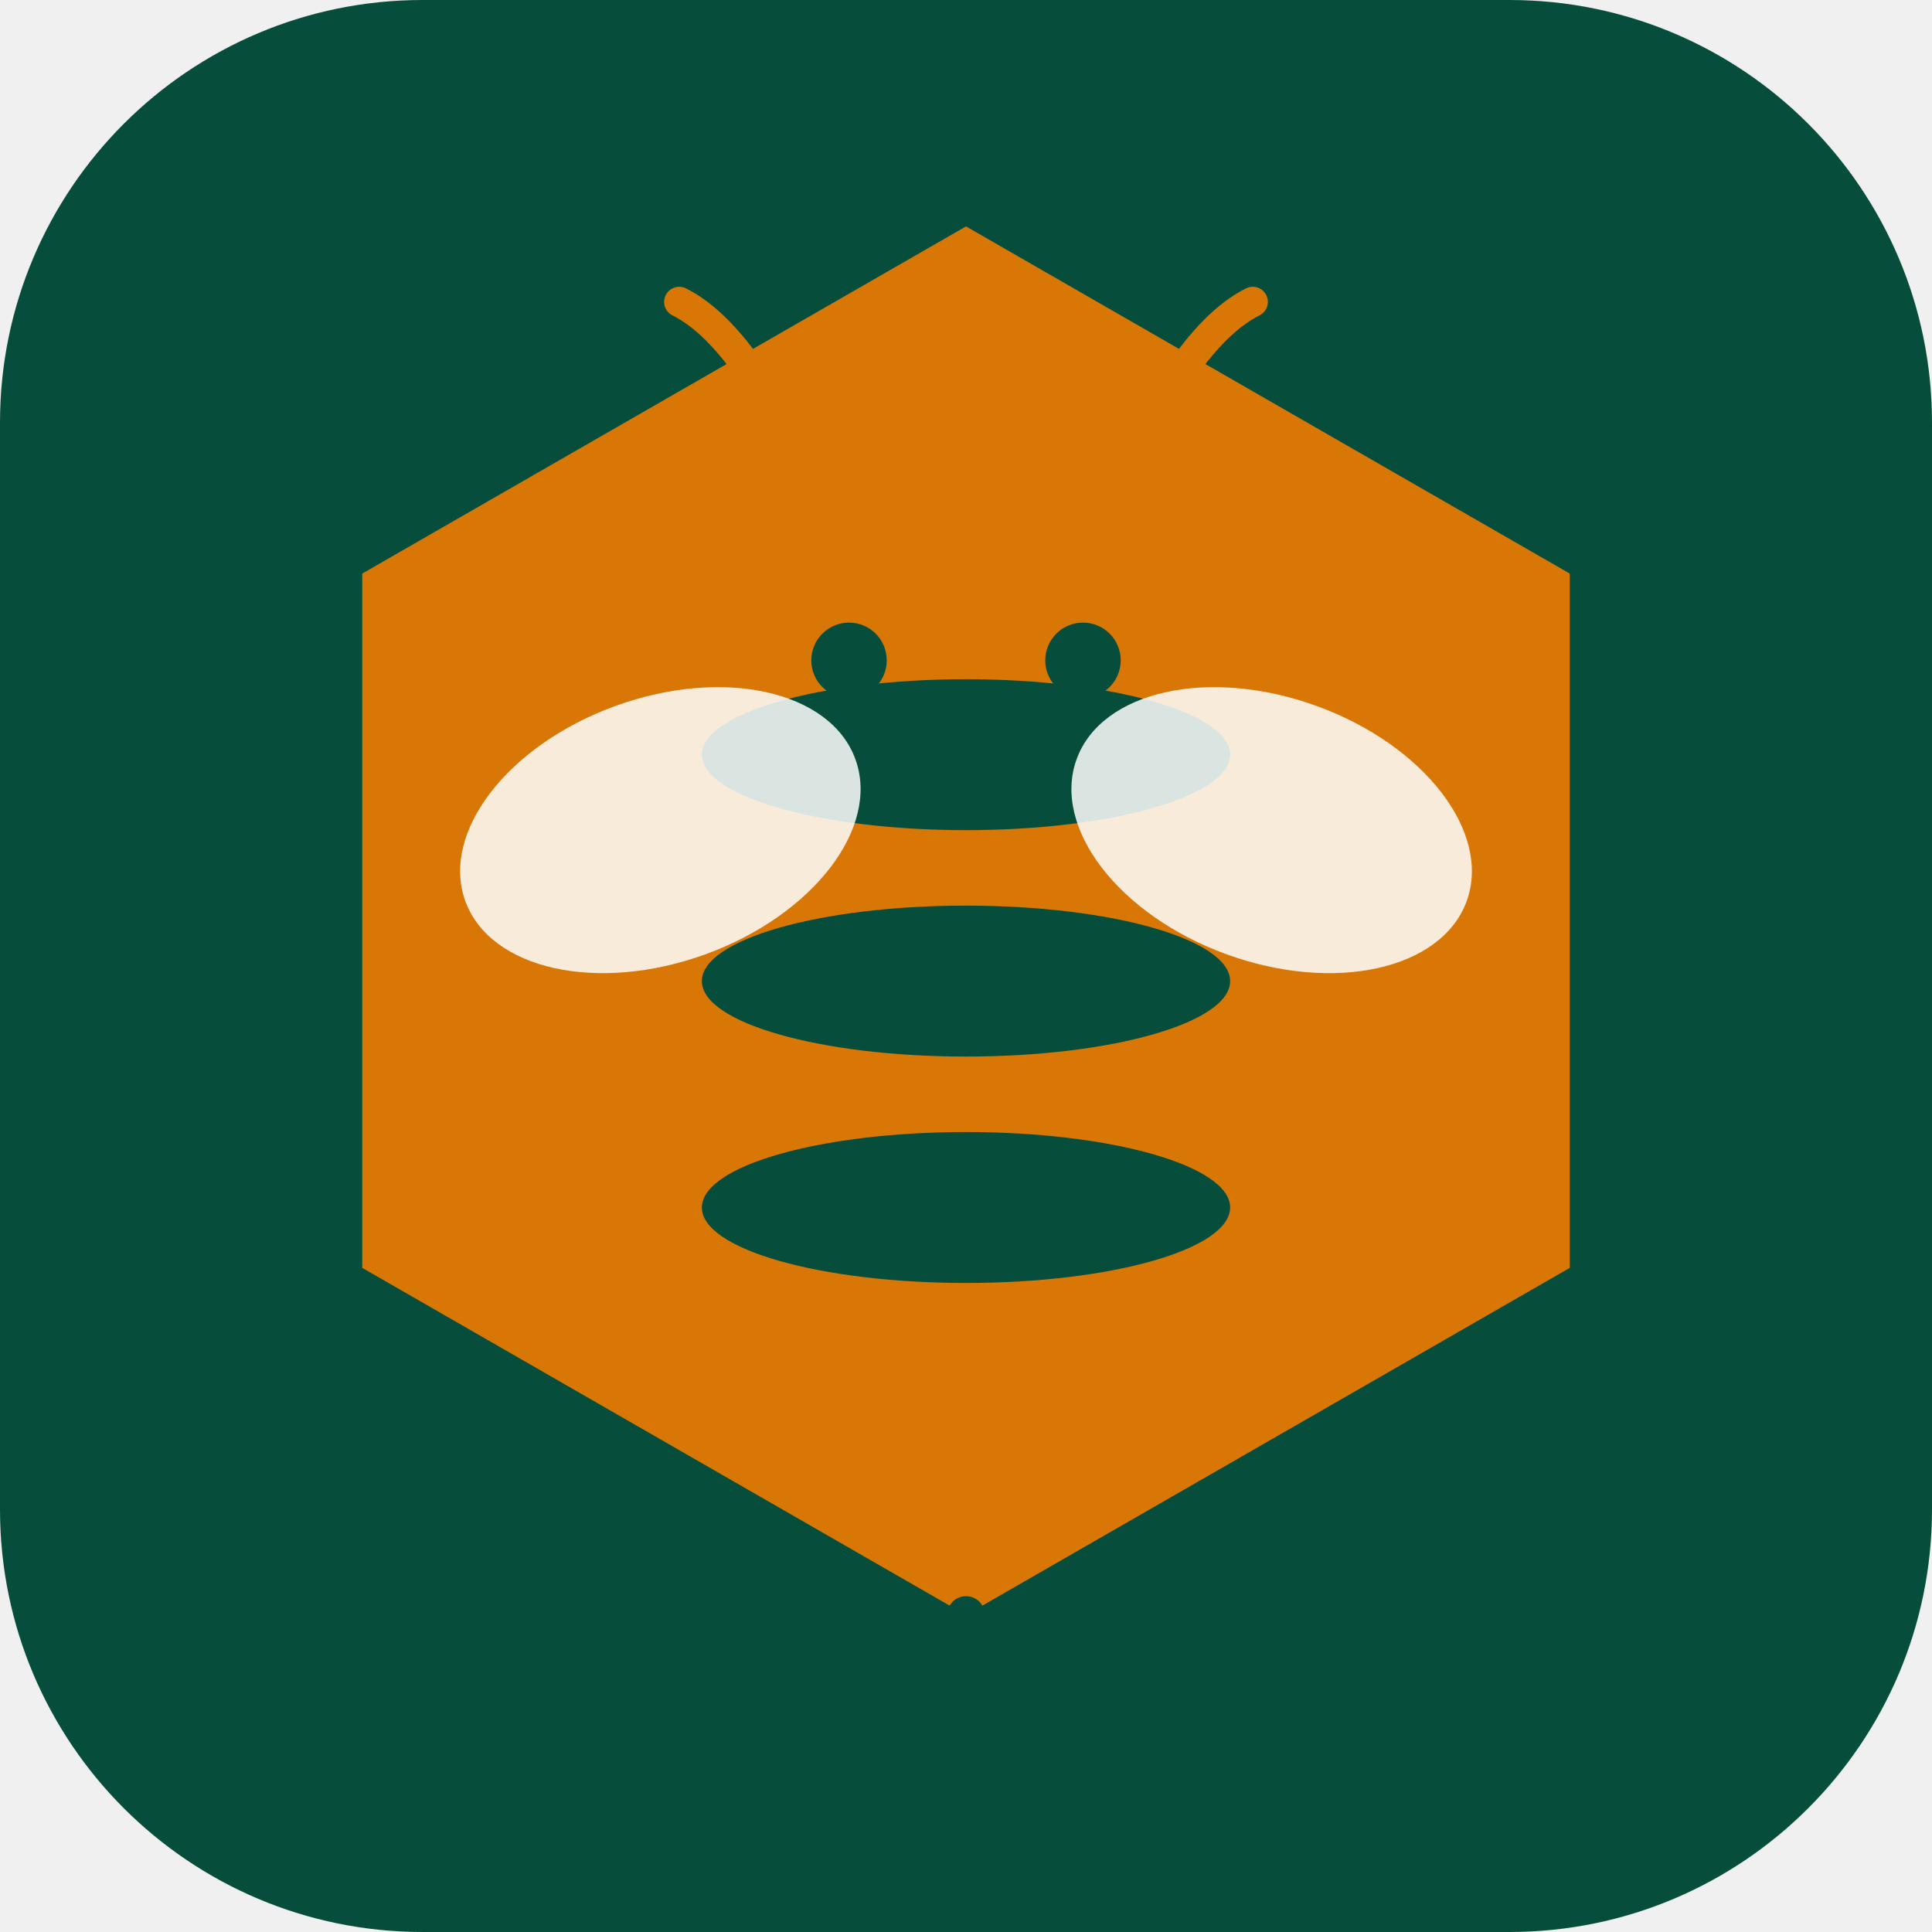
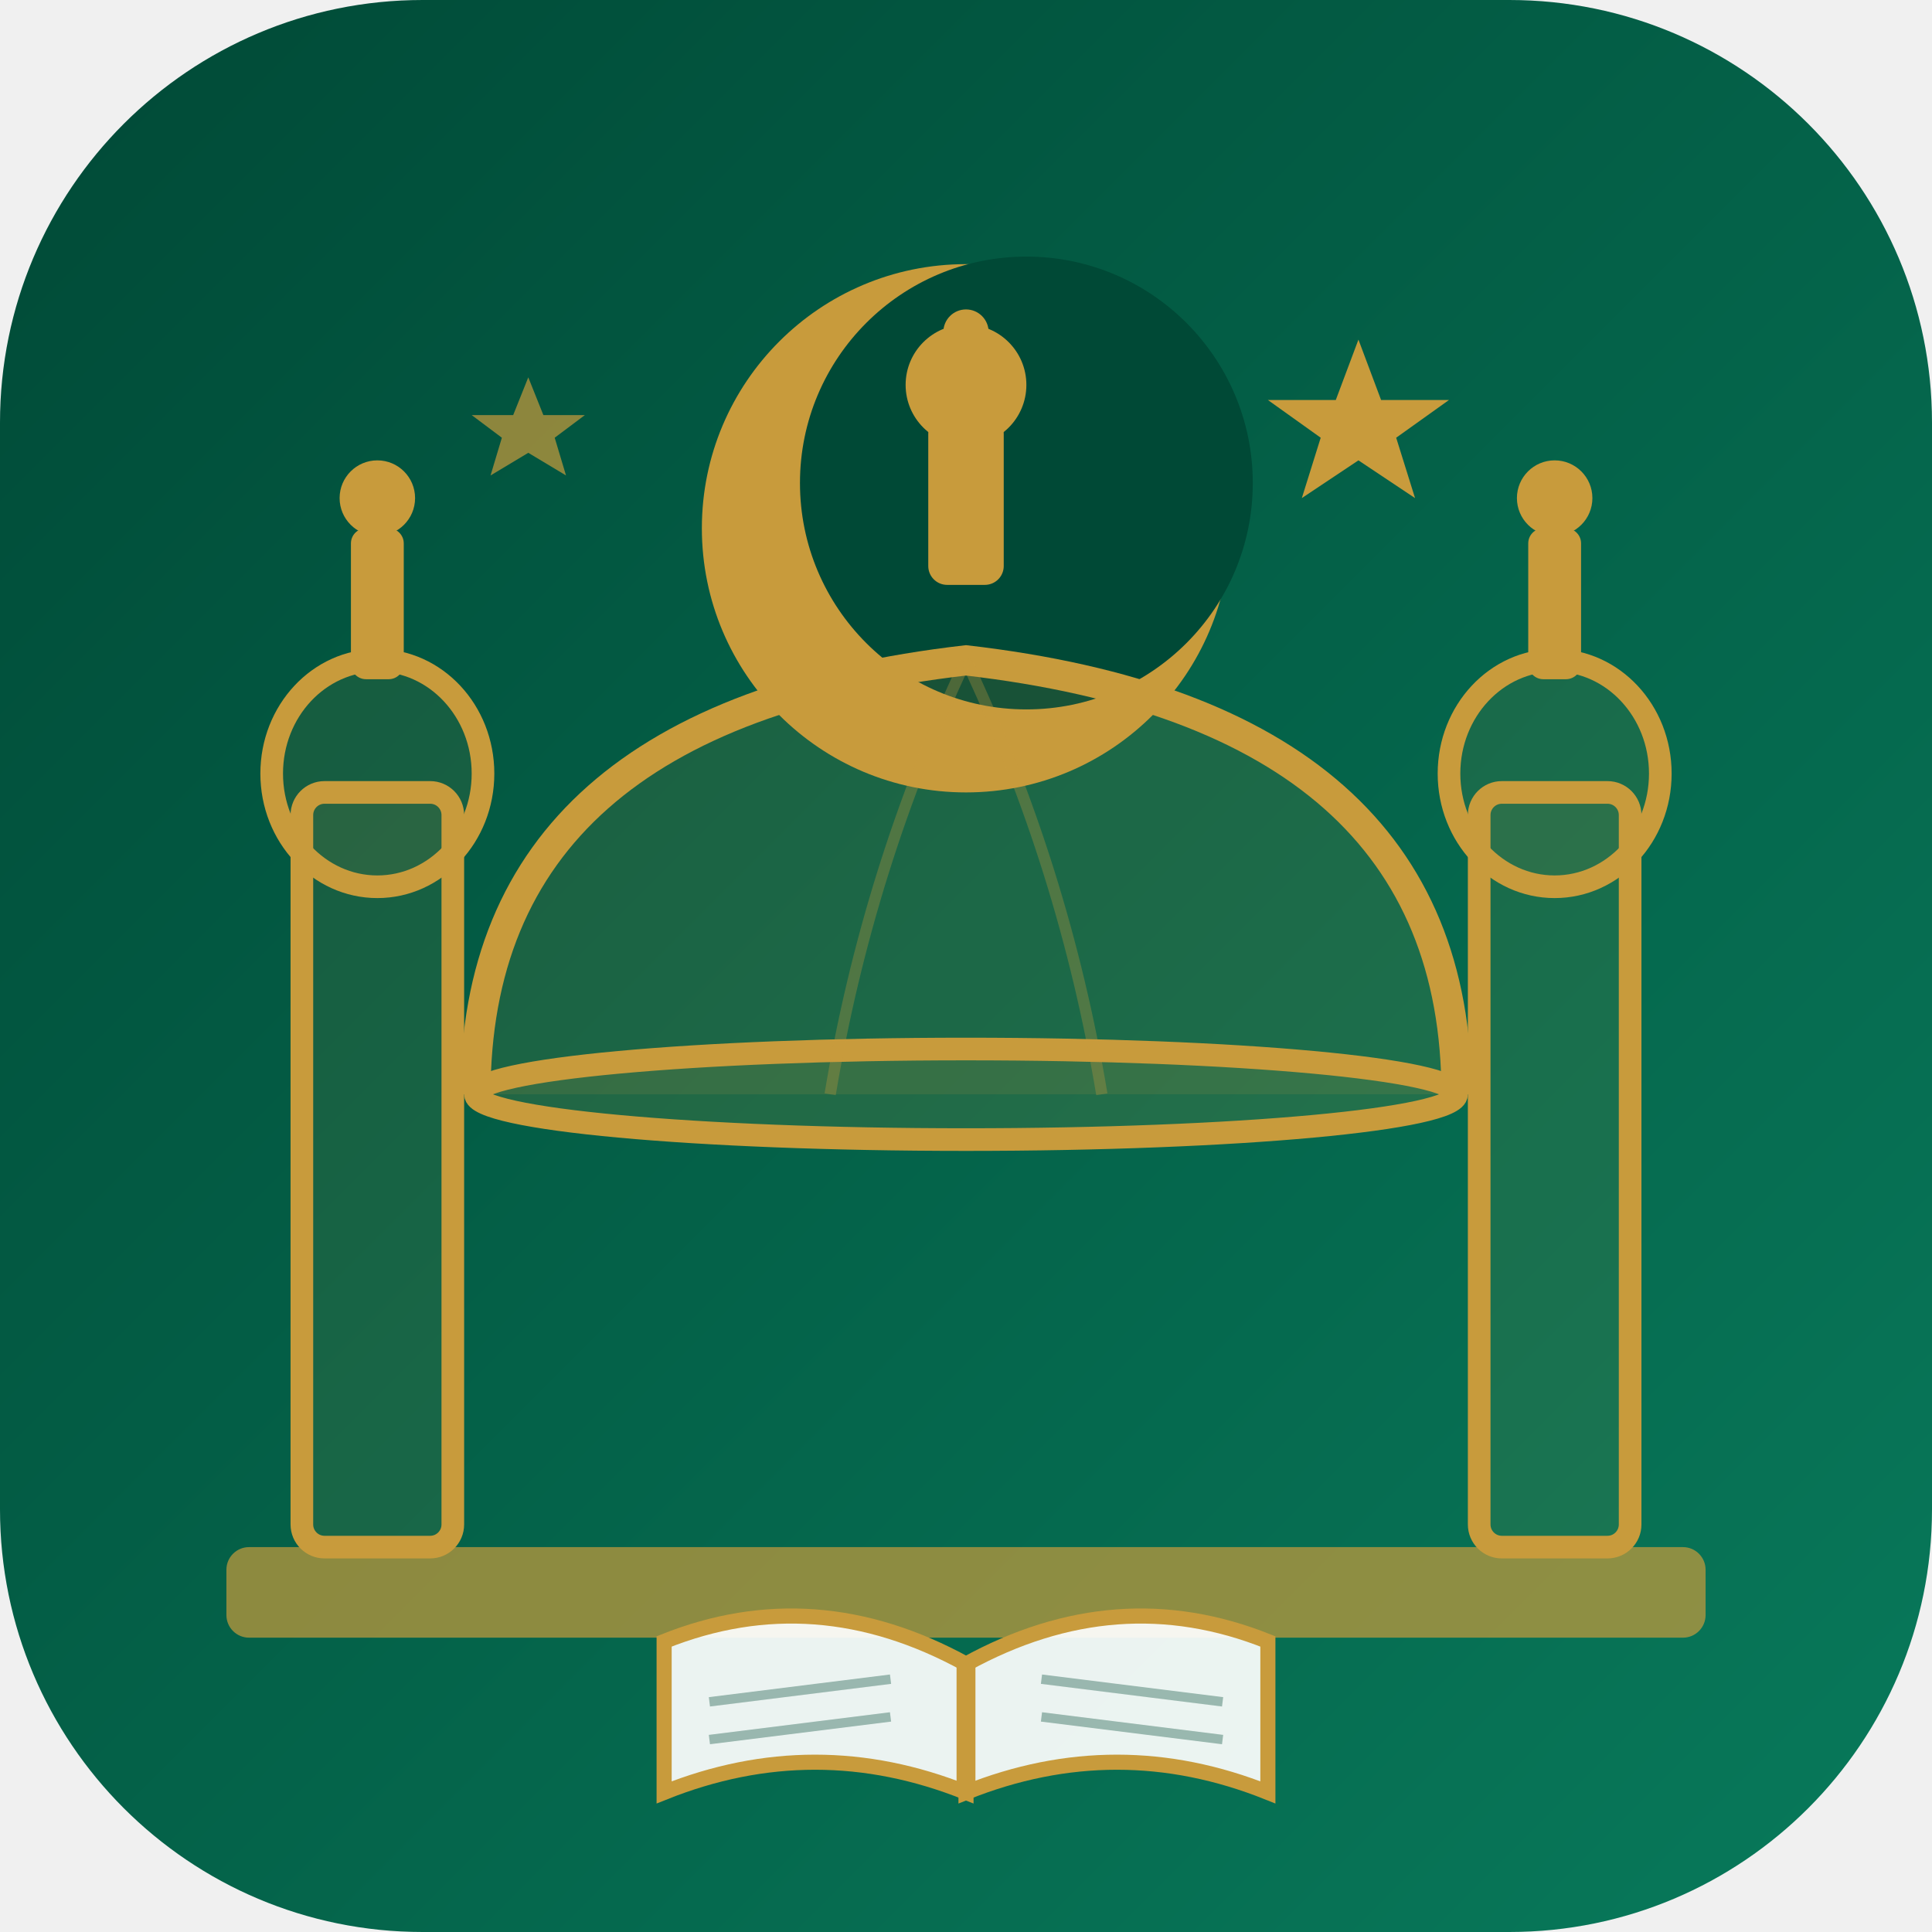
<svg xmlns="http://www.w3.org/2000/svg" viewBox="0 0 512 512">
-   <rect width="512" height="512" rx="112" fill="#064E3B" />
-   <polygon points="256,60 416,152 416,336 256,428 96,336 96,152" fill="#D97706" />
-   <ellipse cx="256" cy="200" rx="70" ry="20" fill="#064E3B" />
-   <ellipse cx="256" cy="260" rx="70" ry="20" fill="#064E3B" />
-   <ellipse cx="256" cy="320" rx="70" ry="20" fill="#064E3B" />
-   <ellipse cx="175" cy="220" rx="55" ry="35" fill="#fff" opacity="0.85" transform="rotate(-20 175 220)" />
-   <ellipse cx="337" cy="220" rx="55" ry="35" fill="#fff" opacity="0.85" transform="rotate(20 337 220)" />
-   <path d="M220 140 Q200 90 180 80" stroke="#D97706" stroke-width="8" stroke-linecap="round" fill="none" />
-   <path d="M292 140 Q312 90 332 80" stroke="#D97706" stroke-width="8" stroke-linecap="round" fill="none" />
-   <circle cx="225" cy="175" r="10" fill="#064E3B" />
-   <circle cx="287" cy="175" r="10" fill="#064E3B" />
-   <path d="M256 428 L256 465" stroke="#064E3B" stroke-width="10" stroke-linecap="round" />
+   <defs>
+     <linearGradient id="bg" x1="0%" y1="0%" x2="100%" y2="100%">
+       <stop offset="0%" stop-color="#004936" />
+       <stop offset="100%" stop-color="#087A5B" />
+     </linearGradient>
+   </defs>
+   <rect width="512" height="512" rx="112" fill="url(#bg)" />
+   <circle cx="256" cy="140" r="70" fill="#C89B3C" />
+   <circle cx="272" cy="128" r="60" fill="#004936" />
+   <polygon points="360,90 366,106 384,106 370,116 375,132 360,122 345,132 350,116 336,106 354,106" fill="#C89B3C" />
+   <polygon points="140,100 144,110 155,110 147,116 150,126 140,120 130,126 133,116 125,110 136,110" fill="#C89B3C" opacity="0.7" />
+   <path d="M126,290 Q126,190 256,175 Q386,190 386,290" fill="rgba(200,155,60,0.12)" stroke="#C89B3C" stroke-width="8" />
+   <ellipse cx="256" cy="290" rx="130" ry="12" fill="rgba(200,155,60,0.15)" stroke="#C89B3C" stroke-width="6" />
+   <path d="M256,175 Q230,230 220,290" fill="none" stroke="rgba(200,155,60,0.3)" stroke-width="3" />
+   <path d="M256,175 Q282,230 292,290" fill="none" stroke="rgba(200,155,60,0.3)" stroke-width="3" />
+   <rect x="246" y="110" width="20" height="45" rx="5" fill="#C89B3C" />
+   <circle cx="256" cy="102" r="16" fill="#C89B3C" />
+   <circle cx="256" cy="88" r="6" fill="#C89B3C" />
+   <rect x="80" y="210" width="40" height="200" rx="6" fill="rgba(200,155,60,0.1)" stroke="#C89B3C" stroke-width="6" />
+   <ellipse cx="100" cy="205" rx="28" ry="30" fill="rgba(200,155,60,0.1)" stroke="#C89B3C" stroke-width="6" />
+   <rect x="93" y="140" width="14" height="40" rx="4" fill="#C89B3C" />
+   <circle cx="100" cy="132" r="10" fill="#C89B3C" />
+   <rect x="392" y="210" width="40" height="200" rx="6" fill="rgba(200,155,60,0.1)" stroke="#C89B3C" stroke-width="6" />
+   <ellipse cx="412" cy="205" rx="28" ry="30" fill="rgba(200,155,60,0.1)" stroke="#C89B3C" stroke-width="6" />
+   <rect x="405" y="140" width="14" height="40" rx="4" fill="#C89B3C" />
+   <circle cx="412" cy="132" r="10" fill="#C89B3C" />
+   <rect x="60" y="410" width="392" height="24" rx="6" fill="#C89B3C" opacity="0.7" />
+   <g transform="translate(256,455)">
+     <path d="M-80,-20 Q-40,-36 0,-14 L0,20 Q-40,4 -80,20 Z" fill="rgba(255,255,255,0.92)" stroke="#C89B3C" stroke-width="4" />
+     <path d="M0,-14 Q40,-36 80,-20 L80,20 Q40,4 0,20 Z" fill="rgba(255,255,255,0.92)" stroke="#C89B3C" stroke-width="4" />
+     <line x1="0" y1="-14" x2="0" y2="20" stroke="#C89B3C" stroke-width="5" />
+     <line x1="-68" y1="-4" x2="-20" y2="-10" stroke="rgba(0,73,54,0.35)" stroke-width="2.5" />
+     <line x1="-68" y1="6" x2="-20" y2="0" stroke="rgba(0,73,54,0.35)" stroke-width="2.5" />
+     <line x1="20" y1="-10" x2="68" y2="-4" stroke="rgba(0,73,54,0.35)" stroke-width="2.5" />
+     <line x1="20" y1="0" x2="68" y2="6" stroke="rgba(0,73,54,0.35)" stroke-width="2.5" />
+   </g>
</svg>
